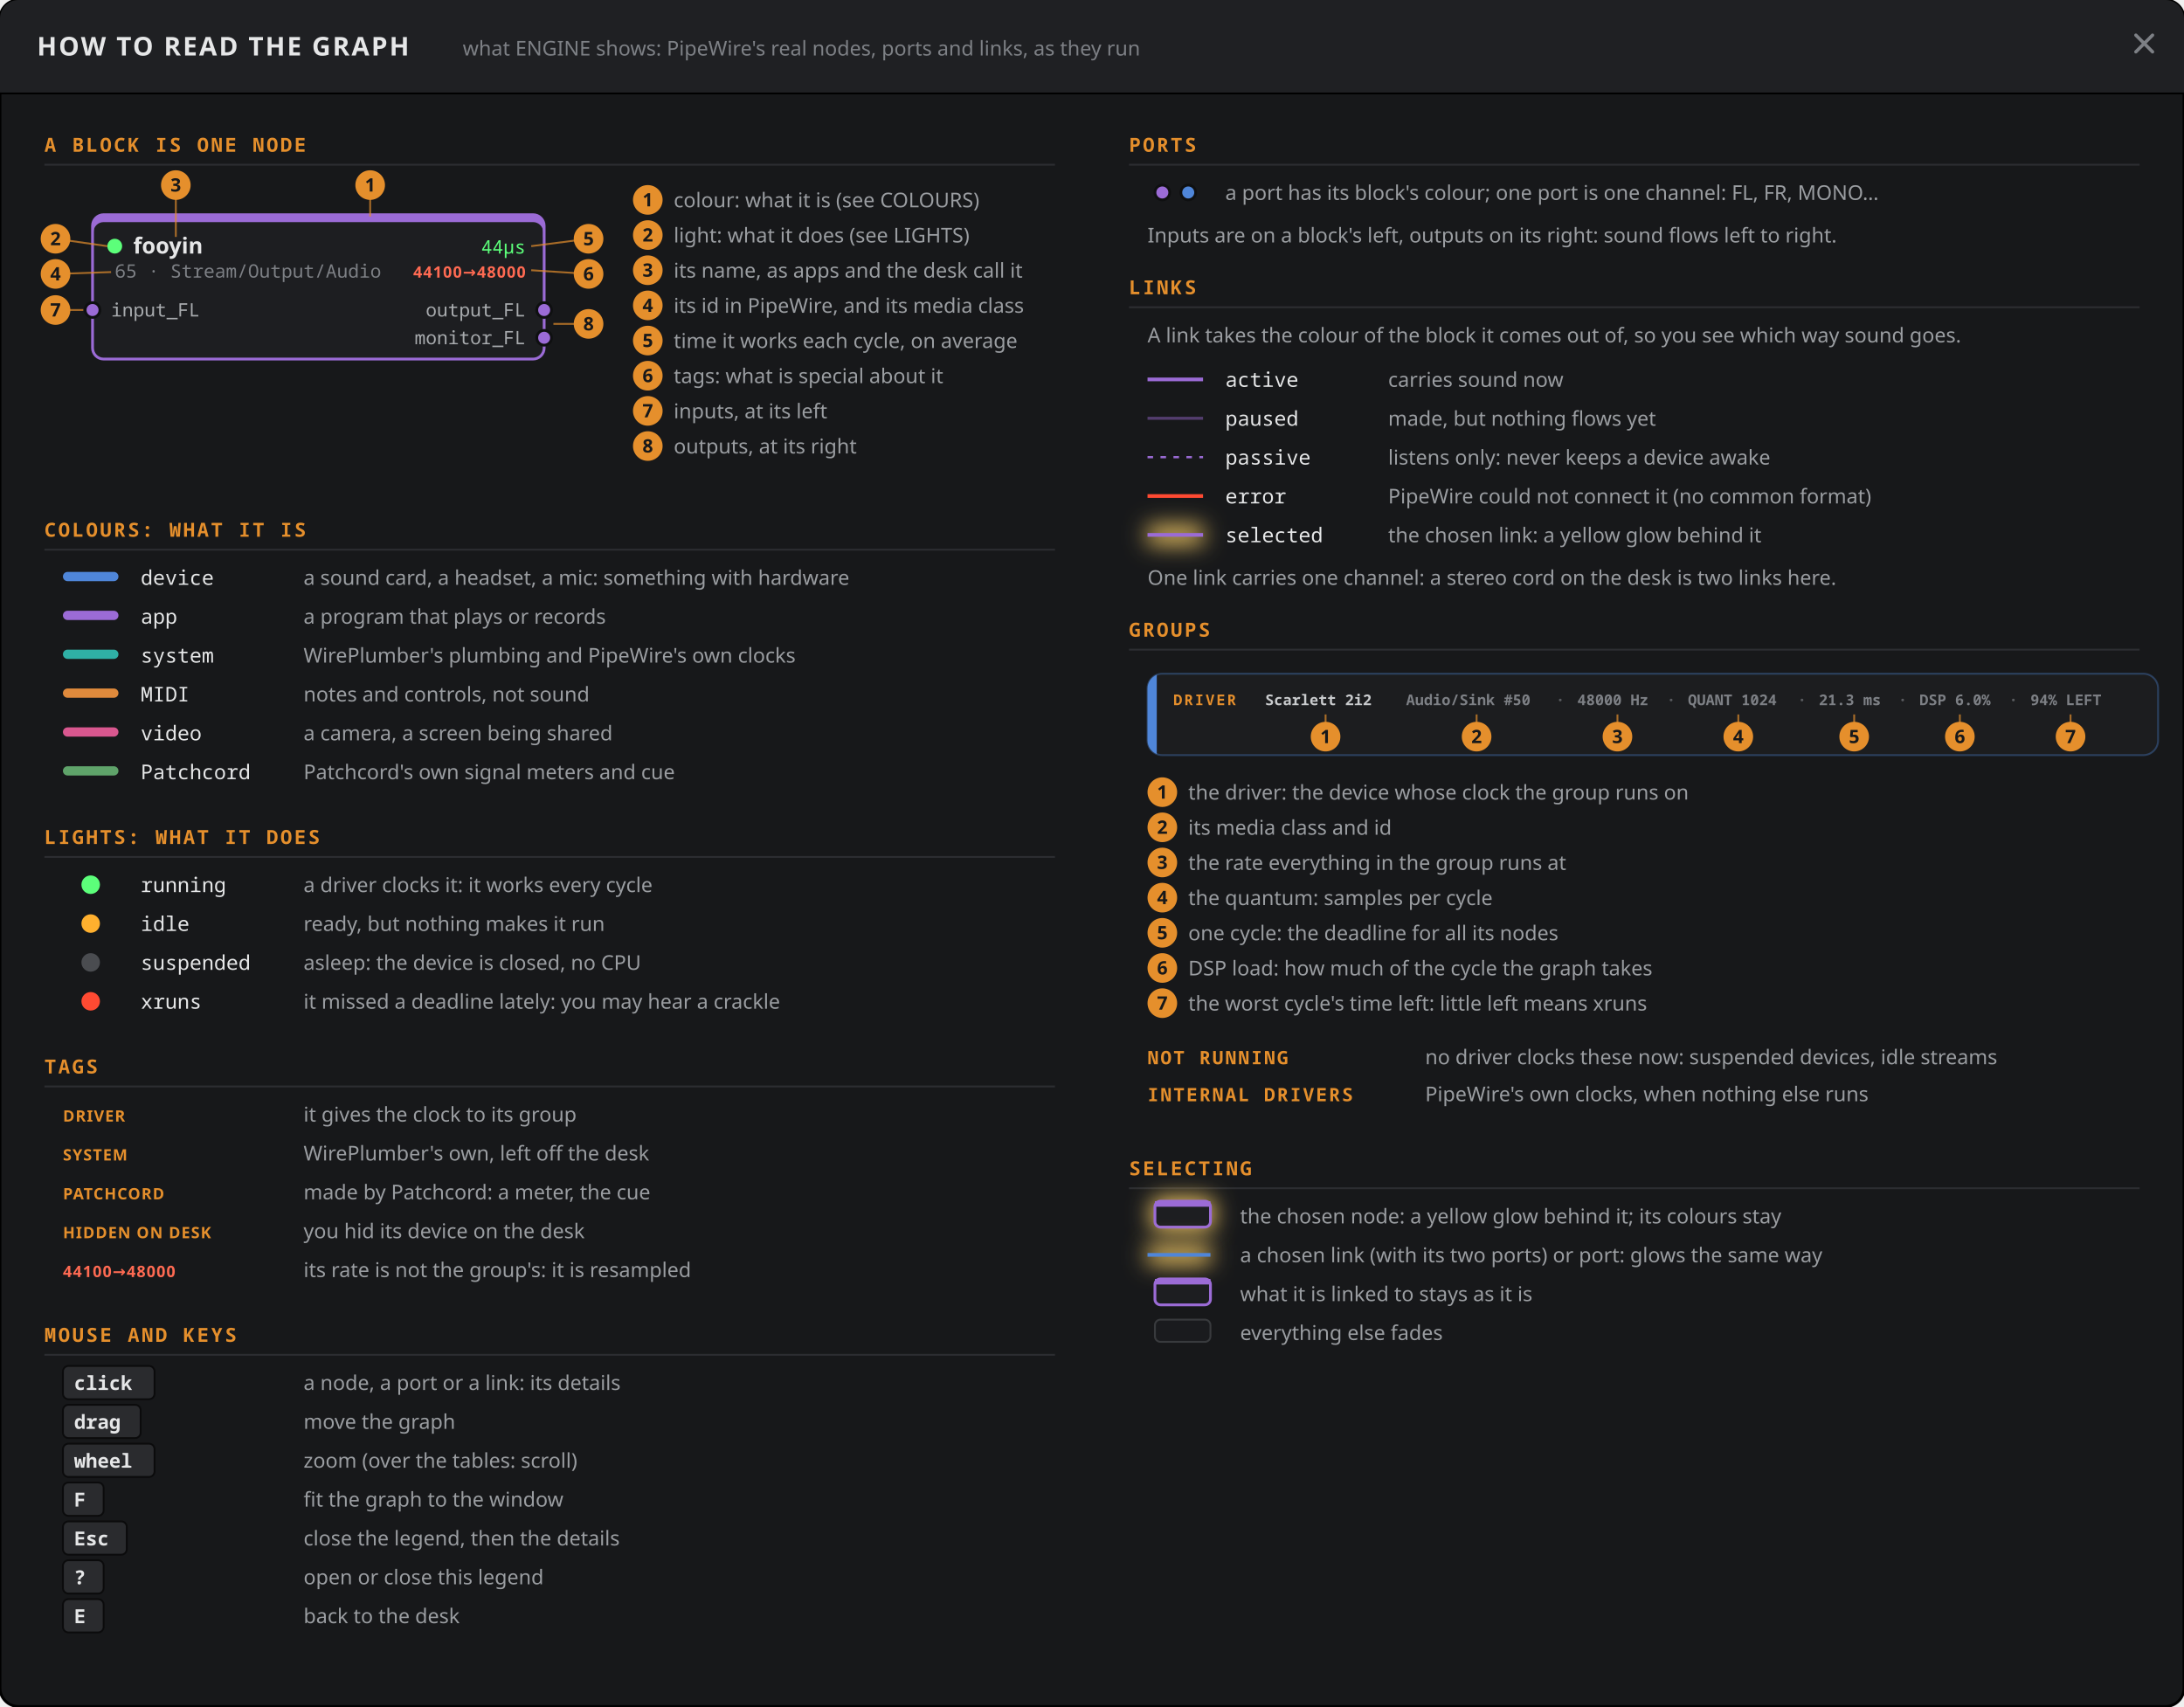
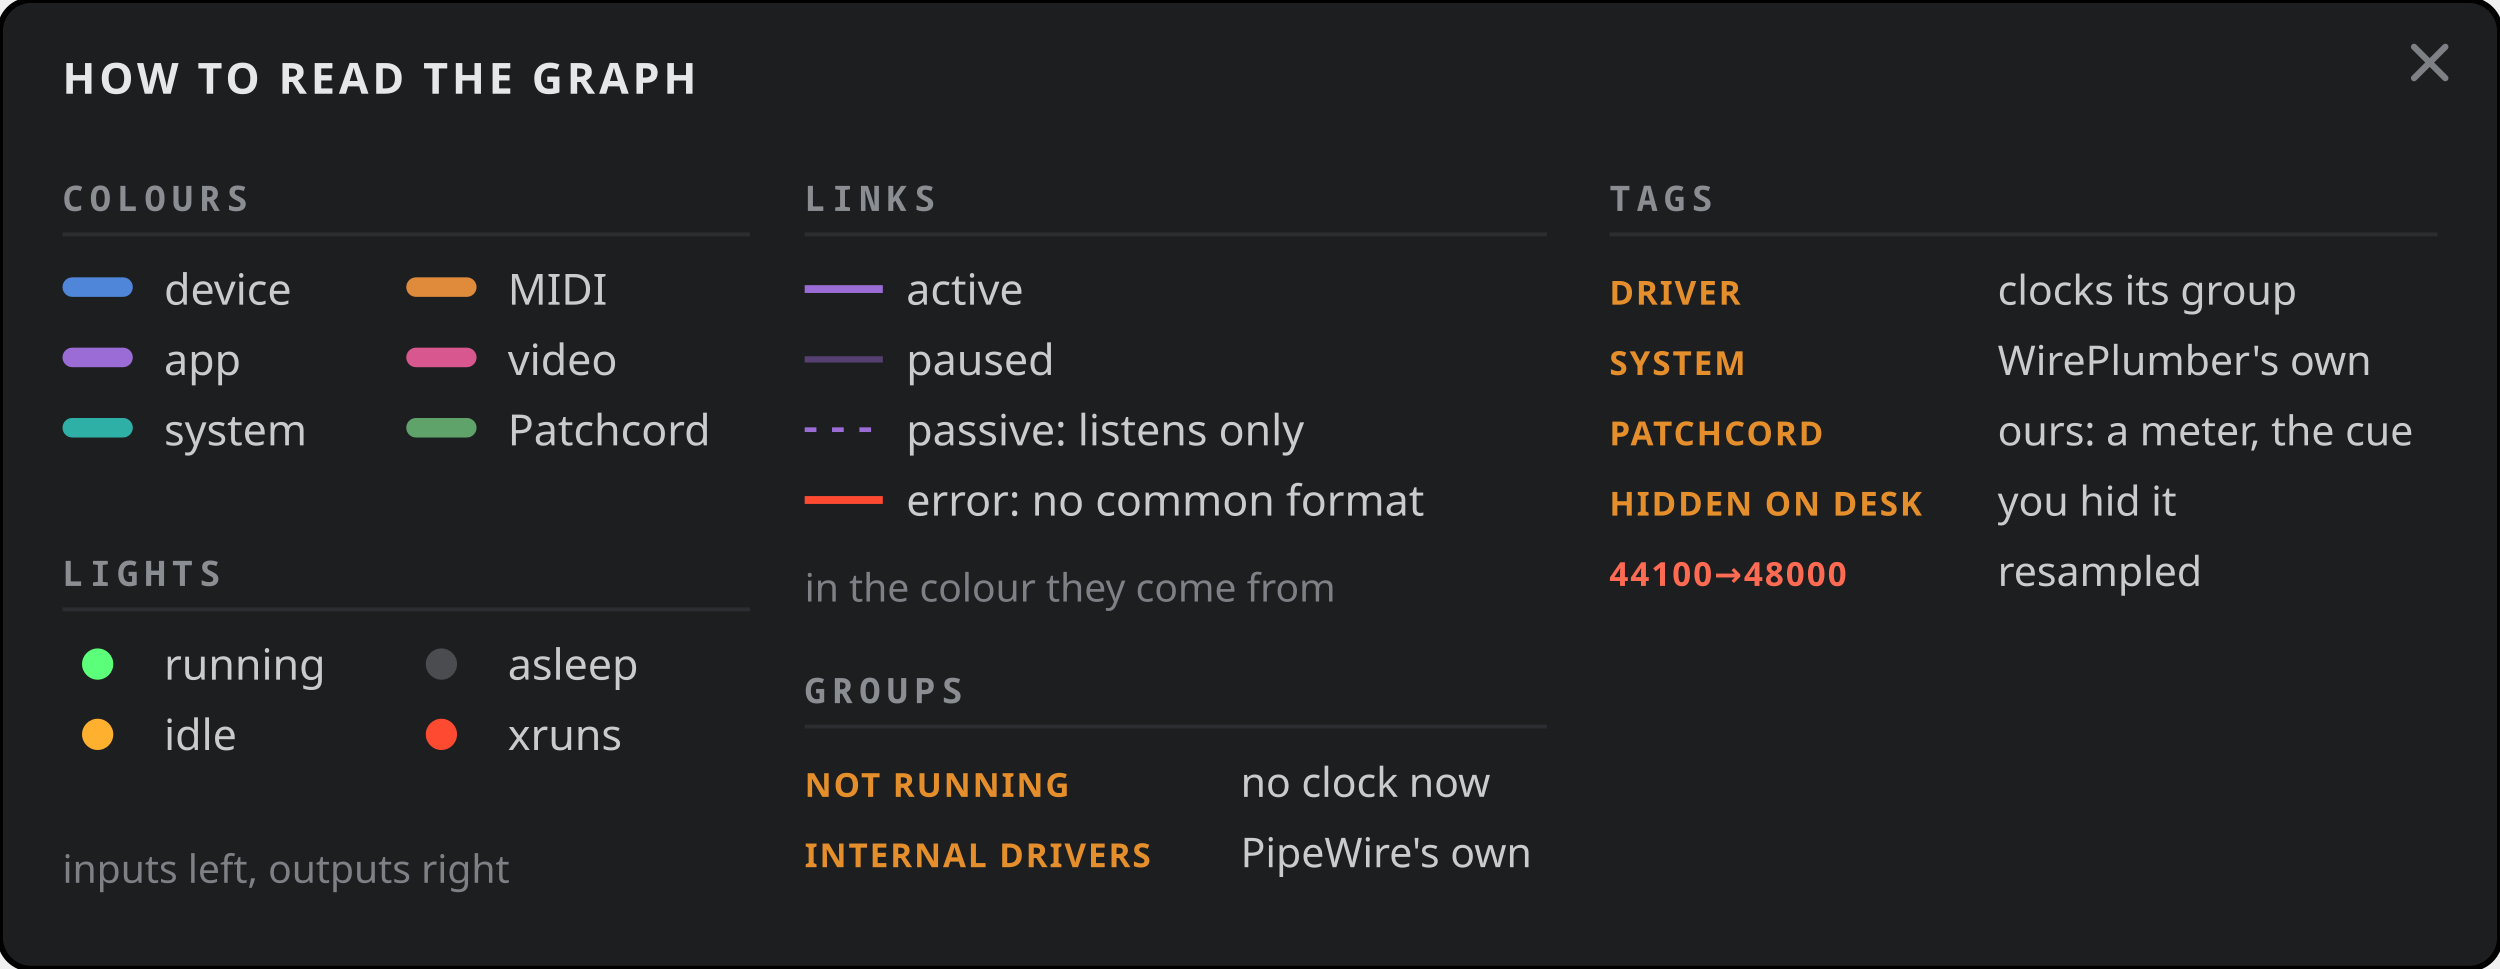
- <svg xmlns="http://www.w3.org/2000/svg" width="1180" height="922" viewBox="0 0 1180 922">
-   <defs>
-     <filter id="glow0" filterUnits="userSpaceOnUse" x="596" y="265" width="78" height="48">
-       <feGaussianBlur stdDeviation="6" />
-     </filter>
-     <filter id="glow1" filterUnits="userSpaceOnUse" x="598" y="623" width="82" height="66">
-       <feGaussianBlur stdDeviation="6" />
-     </filter>
-     <filter id="glow2" filterUnits="userSpaceOnUse" x="596" y="654" width="82" height="48">
-       <feGaussianBlur stdDeviation="6" />
-     </filter>
-   </defs>
-   <rect width="1180" height="922" rx="10" fill="#17181a" stroke="#000" stroke-width="1.5" />
-   <rect width="1180" height="50" rx="10" fill="#1f2023" />
-   <rect y="40" width="1180" height="10" fill="#1f2023" />
-   <path d="M0,50.5 H1180" stroke="#000" />
-   <text x="20.0" y="30" font-family="Noto Sans" font-size="14" fill="#e6e7e8" font-weight="bold" text-anchor="start" letter-spacing="1" xml:space="preserve">HOW TO READ THE GRAPH</text>
-   <text x="250.0" y="30" font-family="Noto Sans" font-size="11" fill="#7d8085" text-anchor="start" xml:space="preserve">what ENGINE shows: PipeWire's real nodes, ports and links, as they run</text>
-   <path d="M1154,19 l9,9 M1163,19 l-9,9" stroke="#7d8085" stroke-width="1.8" stroke-linecap="round" />
-   <text x="24.0" y="82" font-family="Noto Sans Mono" font-size="10.5" fill="#e58f2c" font-weight="bold" text-anchor="start" letter-spacing="1.2" xml:space="preserve">A BLOCK IS ONE NODE</text>
-   <path d="M24,89 H570" stroke="#2c2d31" />
-   <g transform="translate(50,116)">
-     <path d="M0,6 A6,6 0 0 1 6,0 H238 A6,6 0 0 1 244,6 V12 H0 Z" fill="#9b6bd6" />
-     <rect x="0.5" y="4" width="243" height="73.5" rx="5.5" fill="#1d1e21" />
-     <rect width="244" height="78" rx="6" fill="none" stroke="#9b6bd6" stroke-width="1.5" />
-     <circle cx="12" cy="17" r="4" fill="#5cff7a" />
-     <text x="22" y="21" font-family="Noto Sans" font-size="12" font-weight="bold" fill="#e6e7e8">fooyin</text>
-     <text x="12" y="34" font-family="Noto Sans Mono" font-size="10" fill="#7d8085">65 · Stream/Output/Audio</text>
-     <text x="234" y="21" text-anchor="end" font-family="Noto Sans Mono" font-size="10" fill="#5cff7a">44µs</text>
-     <text x="234" y="34" text-anchor="end" font-family="Noto Sans" font-size="8.5" font-weight="bold" letter-spacing=".5" fill="#ff6a52">44100→48000</text>
-     <circle cy="51.5" r="4" fill="#9b6bd6" stroke="#0f1011" stroke-width="1.5" />
-     <text x="10" y="55" font-family="Noto Sans Mono" font-size="10" fill="#a8abae">input_FL</text>
-     <circle cx="244" cy="51.5" r="4" fill="#9b6bd6" stroke="#0f1011" stroke-width="1.5" />
-     <text x="234" y="55" text-anchor="end" font-family="Noto Sans Mono" font-size="10" fill="#a8abae">output_FL</text>
-     <circle cx="244" cy="66.5" r="4" fill="#9b6bd6" stroke="#0f1011" stroke-width="1.5" />
-     <text x="234" y="70" text-anchor="end" font-family="Noto Sans Mono" font-size="10" fill="#a8abae">monitor_FL</text>
-   </g>
-   <path d="M200,100 L200,117" stroke="#e58f2c" stroke-width="1" opacity=".7" />
-   <circle cx="200.0" cy="100" r="8" fill="#e58f2c" />
-   <text x="200.0" y="103.5" font-family="Noto Sans" font-size="10" font-weight="bold" fill="#17181a" text-anchor="middle">1</text>
-   <path d="M95,100 L95,128" stroke="#e58f2c" stroke-width="1" opacity=".7" />
-   <circle cx="95.0" cy="100" r="8" fill="#e58f2c" />
-   <text x="95.0" y="103.5" font-family="Noto Sans" font-size="10" font-weight="bold" fill="#17181a" text-anchor="middle">3</text>
-   <path d="M30,129 L58,133" stroke="#e58f2c" stroke-width="1" opacity=".7" />
-   <circle cx="30.0" cy="129" r="8" fill="#e58f2c" />
-   <text x="30.0" y="132.5" font-family="Noto Sans" font-size="10" font-weight="bold" fill="#17181a" text-anchor="middle">2</text>
-   <path d="M30,148 L60,147" stroke="#e58f2c" stroke-width="1" opacity=".7" />
-   <circle cx="30.0" cy="148" r="8" fill="#e58f2c" />
-   <text x="30.0" y="151.5" font-family="Noto Sans" font-size="10" font-weight="bold" fill="#17181a" text-anchor="middle">4</text>
-   <path d="M30,167.5 L45,167.5" stroke="#e58f2c" stroke-width="1" opacity=".7" />
-   <circle cx="30.0" cy="167.5" r="8" fill="#e58f2c" />
-   <text x="30.0" y="171.0" font-family="Noto Sans" font-size="10" font-weight="bold" fill="#17181a" text-anchor="middle">7</text>
-   <path d="M318,129 L287,133" stroke="#e58f2c" stroke-width="1" opacity=".7" />
-   <circle cx="318.0" cy="129" r="8" fill="#e58f2c" />
-   <text x="318.0" y="132.5" font-family="Noto Sans" font-size="10" font-weight="bold" fill="#17181a" text-anchor="middle">5</text>
-   <path d="M318,148 L287,146" stroke="#e58f2c" stroke-width="1" opacity=".7" />
-   <circle cx="318.0" cy="148" r="8" fill="#e58f2c" />
-   <text x="318.0" y="151.5" font-family="Noto Sans" font-size="10" font-weight="bold" fill="#17181a" text-anchor="middle">6</text>
-   <path d="M318,175 L299,175" stroke="#e58f2c" stroke-width="1" opacity=".7" />
-   <circle cx="318.0" cy="175" r="8" fill="#e58f2c" />
-   <text x="318.0" y="178.5" font-family="Noto Sans" font-size="10" font-weight="bold" fill="#17181a" text-anchor="middle">8</text>
-   <circle cx="350.0" cy="108" r="8" fill="#e58f2c" />
-   <text x="350.0" y="111.5" font-family="Noto Sans" font-size="10" font-weight="bold" fill="#17181a" text-anchor="middle">1</text>
-   <text x="364.0" y="112" font-family="Noto Sans" font-size="11" fill="#9a9da1" text-anchor="start" xml:space="preserve">colour: what it is (see COLOURS)</text>
-   <circle cx="350.0" cy="127" r="8" fill="#e58f2c" />
-   <text x="350.0" y="130.5" font-family="Noto Sans" font-size="10" font-weight="bold" fill="#17181a" text-anchor="middle">2</text>
-   <text x="364.0" y="131" font-family="Noto Sans" font-size="11" fill="#9a9da1" text-anchor="start" xml:space="preserve">light: what it does (see LIGHTS)</text>
-   <circle cx="350.0" cy="146" r="8" fill="#e58f2c" />
-   <text x="350.0" y="149.5" font-family="Noto Sans" font-size="10" font-weight="bold" fill="#17181a" text-anchor="middle">3</text>
-   <text x="364.0" y="150" font-family="Noto Sans" font-size="11" fill="#9a9da1" text-anchor="start" xml:space="preserve">its name, as apps and the desk call it</text>
-   <circle cx="350.0" cy="165" r="8" fill="#e58f2c" />
-   <text x="350.0" y="168.5" font-family="Noto Sans" font-size="10" font-weight="bold" fill="#17181a" text-anchor="middle">4</text>
-   <text x="364.0" y="169" font-family="Noto Sans" font-size="11" fill="#9a9da1" text-anchor="start" xml:space="preserve">its id in PipeWire, and its media class</text>
-   <circle cx="350.0" cy="184" r="8" fill="#e58f2c" />
-   <text x="350.0" y="187.5" font-family="Noto Sans" font-size="10" font-weight="bold" fill="#17181a" text-anchor="middle">5</text>
-   <text x="364.0" y="188" font-family="Noto Sans" font-size="11" fill="#9a9da1" text-anchor="start" xml:space="preserve">time it works each cycle, on average</text>
-   <circle cx="350.0" cy="203" r="8" fill="#e58f2c" />
-   <text x="350.0" y="206.5" font-family="Noto Sans" font-size="10" font-weight="bold" fill="#17181a" text-anchor="middle">6</text>
-   <text x="364.0" y="207" font-family="Noto Sans" font-size="11" fill="#9a9da1" text-anchor="start" xml:space="preserve">tags: what is special about it</text>
-   <circle cx="350.0" cy="222" r="8" fill="#e58f2c" />
-   <text x="350.0" y="225.5" font-family="Noto Sans" font-size="10" font-weight="bold" fill="#17181a" text-anchor="middle">7</text>
-   <text x="364.0" y="226" font-family="Noto Sans" font-size="11" fill="#9a9da1" text-anchor="start" xml:space="preserve">inputs, at its left</text>
-   <circle cx="350.0" cy="241" r="8" fill="#e58f2c" />
-   <text x="350.0" y="244.5" font-family="Noto Sans" font-size="10" font-weight="bold" fill="#17181a" text-anchor="middle">8</text>
-   <text x="364.0" y="245" font-family="Noto Sans" font-size="11" fill="#9a9da1" text-anchor="start" xml:space="preserve">outputs, at its right</text>
-   <text x="24.0" y="290" font-family="Noto Sans Mono" font-size="10.5" fill="#e58f2c" font-weight="bold" text-anchor="start" letter-spacing="1.2" xml:space="preserve">COLOURS: WHAT IT IS</text>
-   <path d="M24,297 H570" stroke="#2c2d31" />
-   <rect x="34" y="309" width="30" height="5" rx="2.5" fill="#4f86d9" />
-   <text x="76.0" y="316" font-family="Noto Sans Mono" font-size="11" fill="#e6e7e8" text-anchor="start" xml:space="preserve">device</text>
-   <text x="164.0" y="316" font-family="Noto Sans" font-size="11" fill="#9a9da1" text-anchor="start" xml:space="preserve">a sound card, a headset, a mic: something with hardware</text>
-   <rect x="34" y="330" width="30" height="5" rx="2.5" fill="#9b6bd6" />
-   <text x="76.0" y="337" font-family="Noto Sans Mono" font-size="11" fill="#e6e7e8" text-anchor="start" xml:space="preserve">app</text>
-   <text x="164.0" y="337" font-family="Noto Sans" font-size="11" fill="#9a9da1" text-anchor="start" xml:space="preserve">a program that plays or records</text>
-   <rect x="34" y="351" width="30" height="5" rx="2.5" fill="#2fb0a6" />
-   <text x="76.0" y="358" font-family="Noto Sans Mono" font-size="11" fill="#e6e7e8" text-anchor="start" xml:space="preserve">system</text>
-   <text x="164.0" y="358" font-family="Noto Sans" font-size="11" fill="#9a9da1" text-anchor="start" xml:space="preserve">WirePlumber's plumbing and PipeWire's own clocks</text>
-   <rect x="34" y="372" width="30" height="5" rx="2.5" fill="#e08a3c" />
-   <text x="76.0" y="379" font-family="Noto Sans Mono" font-size="11" fill="#e6e7e8" text-anchor="start" xml:space="preserve">MIDI</text>
-   <text x="164.0" y="379" font-family="Noto Sans" font-size="11" fill="#9a9da1" text-anchor="start" xml:space="preserve">notes and controls, not sound</text>
-   <rect x="34" y="393" width="30" height="5" rx="2.5" fill="#d9578f" />
-   <text x="76.0" y="400" font-family="Noto Sans Mono" font-size="11" fill="#e6e7e8" text-anchor="start" xml:space="preserve">video</text>
-   <text x="164.0" y="400" font-family="Noto Sans" font-size="11" fill="#9a9da1" text-anchor="start" xml:space="preserve">a camera, a screen being shared</text>
-   <rect x="34" y="414" width="30" height="5" rx="2.5" fill="#5fa36a" />
-   <text x="76.0" y="421" font-family="Noto Sans Mono" font-size="11" fill="#e6e7e8" text-anchor="start" xml:space="preserve">Patchcord</text>
-   <text x="164.0" y="421" font-family="Noto Sans" font-size="11" fill="#9a9da1" text-anchor="start" xml:space="preserve">Patchcord's own signal meters and cue</text>
-   <text x="24.0" y="456" font-family="Noto Sans Mono" font-size="10.5" fill="#e58f2c" font-weight="bold" text-anchor="start" letter-spacing="1.2" xml:space="preserve">LIGHTS: WHAT IT DOES</text>
-   <path d="M24,463 H570" stroke="#2c2d31" />
-   <circle cx="49" cy="478" r="5" fill="#5cff7a" />
-   <text x="76.0" y="482" font-family="Noto Sans Mono" font-size="11" fill="#e6e7e8" text-anchor="start" xml:space="preserve">running</text>
-   <text x="164.0" y="482" font-family="Noto Sans" font-size="11" fill="#9a9da1" text-anchor="start" xml:space="preserve">a driver clocks it: it works every cycle</text>
-   <circle cx="49" cy="499" r="5" fill="#ffb02e" />
-   <text x="76.0" y="503" font-family="Noto Sans Mono" font-size="11" fill="#e6e7e8" text-anchor="start" xml:space="preserve">idle</text>
-   <text x="164.0" y="503" font-family="Noto Sans" font-size="11" fill="#9a9da1" text-anchor="start" xml:space="preserve">ready, but nothing makes it run</text>
-   <circle cx="49" cy="520" r="5" fill="#4a4c50" />
-   <text x="76.0" y="524" font-family="Noto Sans Mono" font-size="11" fill="#e6e7e8" text-anchor="start" xml:space="preserve">suspended</text>
-   <text x="164.0" y="524" font-family="Noto Sans" font-size="11" fill="#9a9da1" text-anchor="start" xml:space="preserve">asleep: the device is closed, no CPU</text>
-   <circle cx="49" cy="541" r="5" fill="#ff4a32" />
-   <text x="76.0" y="545" font-family="Noto Sans Mono" font-size="11" fill="#e6e7e8" text-anchor="start" xml:space="preserve">xruns</text>
-   <text x="164.0" y="545" font-family="Noto Sans" font-size="11" fill="#9a9da1" text-anchor="start" xml:space="preserve">it missed a deadline lately: you may hear a crackle</text>
-   <text x="24.0" y="580" font-family="Noto Sans Mono" font-size="10.5" fill="#e58f2c" font-weight="bold" text-anchor="start" letter-spacing="1.2" xml:space="preserve">TAGS</text>
-   <path d="M24,587 H570" stroke="#2c2d31" />
-   <text x="34.0" y="606" font-family="Noto Sans" font-size="8.5" fill="#e58f2c" font-weight="bold" text-anchor="start" letter-spacing="0.5" xml:space="preserve">DRIVER</text>
-   <text x="164.0" y="606" font-family="Noto Sans" font-size="11" fill="#9a9da1" text-anchor="start" xml:space="preserve">it gives the clock to its group</text>
-   <text x="34.0" y="627" font-family="Noto Sans" font-size="8.5" fill="#e58f2c" font-weight="bold" text-anchor="start" letter-spacing="0.5" xml:space="preserve">SYSTEM</text>
-   <text x="164.0" y="627" font-family="Noto Sans" font-size="11" fill="#9a9da1" text-anchor="start" xml:space="preserve">WirePlumber's own, left off the desk</text>
-   <text x="34.0" y="648" font-family="Noto Sans" font-size="8.5" fill="#e58f2c" font-weight="bold" text-anchor="start" letter-spacing="0.5" xml:space="preserve">PATCHCORD</text>
-   <text x="164.0" y="648" font-family="Noto Sans" font-size="11" fill="#9a9da1" text-anchor="start" xml:space="preserve">made by Patchcord: a meter, the cue</text>
-   <text x="34.0" y="669" font-family="Noto Sans" font-size="8.5" fill="#e58f2c" font-weight="bold" text-anchor="start" letter-spacing="0.5" xml:space="preserve">HIDDEN ON DESK</text>
-   <text x="164.0" y="669" font-family="Noto Sans" font-size="11" fill="#9a9da1" text-anchor="start" xml:space="preserve">you hid its device on the desk</text>
-   <text x="34.0" y="690" font-family="Noto Sans" font-size="8.5" fill="#ff6a52" font-weight="bold" text-anchor="start" letter-spacing="0.5" xml:space="preserve">44100→48000</text>
-   <text x="164.0" y="690" font-family="Noto Sans" font-size="11" fill="#9a9da1" text-anchor="start" xml:space="preserve">its rate is not the group's: it is resampled</text>
-   <text x="24.0" y="725" font-family="Noto Sans Mono" font-size="10.5" fill="#e58f2c" font-weight="bold" text-anchor="start" letter-spacing="1.2" xml:space="preserve">MOUSE AND KEYS</text>
-   <path d="M24,732 H570" stroke="#2c2d31" />
-   <rect x="34" y="738" width="49.5" height="18" rx="3" fill="#2a2b2e" stroke="#0b0b0c" />
-   <text x="40.0" y="751" font-family="Noto Sans Mono" font-size="10.5" fill="#e6e7e8" font-weight="bold" text-anchor="start" xml:space="preserve">click</text>
-   <text x="164.0" y="751" font-family="Noto Sans" font-size="11" fill="#9a9da1" text-anchor="start" xml:space="preserve">a node, a port or a link: its details</text>
-   <rect x="34" y="759" width="42.0" height="18" rx="3" fill="#2a2b2e" stroke="#0b0b0c" />
-   <text x="40.0" y="772" font-family="Noto Sans Mono" font-size="10.5" fill="#e6e7e8" font-weight="bold" text-anchor="start" xml:space="preserve">drag</text>
-   <text x="164.0" y="772" font-family="Noto Sans" font-size="11" fill="#9a9da1" text-anchor="start" xml:space="preserve">move the graph</text>
-   <rect x="34" y="780" width="49.5" height="18" rx="3" fill="#2a2b2e" stroke="#0b0b0c" />
-   <text x="40.0" y="793" font-family="Noto Sans Mono" font-size="10.5" fill="#e6e7e8" font-weight="bold" text-anchor="start" xml:space="preserve">wheel</text>
-   <text x="164.0" y="793" font-family="Noto Sans" font-size="11" fill="#9a9da1" text-anchor="start" xml:space="preserve">zoom (over the tables: scroll)</text>
-   <rect x="34" y="801" width="22" height="18" rx="3" fill="#2a2b2e" stroke="#0b0b0c" />
-   <text x="40.0" y="814" font-family="Noto Sans Mono" font-size="10.5" fill="#e6e7e8" font-weight="bold" text-anchor="start" xml:space="preserve">F</text>
-   <text x="164.0" y="814" font-family="Noto Sans" font-size="11" fill="#9a9da1" text-anchor="start" xml:space="preserve">fit the graph to the window</text>
-   <rect x="34" y="822" width="34.5" height="18" rx="3" fill="#2a2b2e" stroke="#0b0b0c" />
-   <text x="40.0" y="835" font-family="Noto Sans Mono" font-size="10.5" fill="#e6e7e8" font-weight="bold" text-anchor="start" xml:space="preserve">Esc</text>
-   <text x="164.0" y="835" font-family="Noto Sans" font-size="11" fill="#9a9da1" text-anchor="start" xml:space="preserve">close the legend, then the details</text>
-   <rect x="34" y="843" width="22" height="18" rx="3" fill="#2a2b2e" stroke="#0b0b0c" />
-   <text x="40.0" y="856" font-family="Noto Sans Mono" font-size="10.5" fill="#e6e7e8" font-weight="bold" text-anchor="start" xml:space="preserve">?</text>
-   <text x="164.0" y="856" font-family="Noto Sans" font-size="11" fill="#9a9da1" text-anchor="start" xml:space="preserve">open or close this legend</text>
-   <rect x="34" y="864" width="22" height="18" rx="3" fill="#2a2b2e" stroke="#0b0b0c" />
-   <text x="40.0" y="877" font-family="Noto Sans Mono" font-size="10.5" fill="#e6e7e8" font-weight="bold" text-anchor="start" xml:space="preserve">E</text>
-   <text x="164.0" y="877" font-family="Noto Sans" font-size="11" fill="#9a9da1" text-anchor="start" xml:space="preserve">back to the desk</text>
-   <text x="610.0" y="82" font-family="Noto Sans Mono" font-size="10.5" fill="#e58f2c" font-weight="bold" text-anchor="start" letter-spacing="1.2" xml:space="preserve">PORTS</text>
-   <path d="M610,89 H1156" stroke="#2c2d31" />
-   <circle cx="628" cy="104" r="4" fill="#9b6bd6" stroke="#0f1011" stroke-width="1.5" />
-   <circle cx="642" cy="104" r="4" fill="#4f86d9" stroke="#0f1011" stroke-width="1.5" />
-   <text x="662.0" y="108" font-family="Noto Sans" font-size="11" fill="#9a9da1" text-anchor="start" xml:space="preserve">a port has its block's colour; one port is one channel: FL, FR, MONO…</text>
-   <text x="620.0" y="131" font-family="Noto Sans" font-size="11" fill="#9a9da1" text-anchor="start" xml:space="preserve">Inputs are on a block's left, outputs on its right: sound flows left to right.</text>
-   <text x="610.0" y="159" font-family="Noto Sans Mono" font-size="10.5" fill="#e58f2c" font-weight="bold" text-anchor="start" letter-spacing="1.2" xml:space="preserve">LINKS</text>
-   <path d="M610,166 H1156" stroke="#2c2d31" />
-   <text x="620.0" y="185" font-family="Noto Sans" font-size="11" fill="#9a9da1" text-anchor="start" xml:space="preserve">A link takes the colour of the block it comes out of, so you see which way sound goes.</text>
-   <path d="M620,205 H650" stroke="#9b6bd6" stroke-width="2" />
-   <text x="662.0" y="209" font-family="Noto Sans Mono" font-size="11" fill="#e6e7e8" text-anchor="start" xml:space="preserve">active</text>
-   <text x="750.0" y="209" font-family="Noto Sans" font-size="11" fill="#9a9da1" text-anchor="start" xml:space="preserve">carries sound now</text>
-   <path d="M620,226 H650" stroke="#9b6bd6" stroke-width="1.6" stroke-opacity=".45" />
-   <text x="662.0" y="230" font-family="Noto Sans Mono" font-size="11" fill="#e6e7e8" text-anchor="start" xml:space="preserve">paused</text>
-   <text x="750.0" y="230" font-family="Noto Sans" font-size="11" fill="#9a9da1" text-anchor="start" xml:space="preserve">made, but nothing flows yet</text>
-   <path d="M620,247 H650" stroke="#9b6bd6" stroke-width="1.2" stroke-dasharray="3 4" />
-   <text x="662.0" y="251" font-family="Noto Sans Mono" font-size="11" fill="#e6e7e8" text-anchor="start" xml:space="preserve">passive</text>
-   <text x="750.0" y="251" font-family="Noto Sans" font-size="11" fill="#9a9da1" text-anchor="start" xml:space="preserve">listens only: never keeps a device awake</text>
-   <path d="M620,268 H650" stroke="#ff4a32" stroke-width="2" />
-   <text x="662.0" y="272" font-family="Noto Sans Mono" font-size="11" fill="#e6e7e8" text-anchor="start" xml:space="preserve">error</text>
-   <text x="750.0" y="272" font-family="Noto Sans" font-size="11" fill="#9a9da1" text-anchor="start" xml:space="preserve">PipeWire could not connect it (no common format)</text>
-   <path d="M620,289 H650" stroke="#ffd36a" stroke-width="10" opacity=".95" filter="url(#glow0)" />
-   <path d="M620,289 H650" stroke="#9b6bd6" stroke-width="2" />
-   <text x="662.0" y="293" font-family="Noto Sans Mono" font-size="11" fill="#e6e7e8" text-anchor="start" xml:space="preserve">selected</text>
-   <text x="750.0" y="293" font-family="Noto Sans" font-size="11" fill="#9a9da1" text-anchor="start" xml:space="preserve">the chosen link: a yellow glow behind it</text>
-   <text x="620.0" y="316" font-family="Noto Sans" font-size="11" fill="#9a9da1" text-anchor="start" xml:space="preserve">One link carries one channel: a stereo cord on the desk is two links here.</text>
-   <text x="610.0" y="344" font-family="Noto Sans Mono" font-size="10.5" fill="#e58f2c" font-weight="bold" text-anchor="start" letter-spacing="1.2" xml:space="preserve">GROUPS</text>
-   <path d="M610,351 H1156" stroke="#2c2d31" />
-   <rect x="620" y="364" width="546" height="44" rx="8" fill="#fff" fill-opacity=".025" stroke="#4f86d9" stroke-opacity=".35" />
-   <path d="M625,364.58 A8,8 0 0 0 620,372 V400 A8,8 0 0 0 625,407.42 Z" fill="#4f86d9" />
-   <text x="634.0" y="381" font-family="Noto Sans Mono" font-size="8" fill="#e58f2c" font-weight="bold" text-anchor="start" letter-spacing="1" xml:space="preserve">DRIVER</text>
-   <text x="672.6" y="381" font-family="Noto Sans Mono" font-size="8" fill="#5a5c60" font-weight="bold" text-anchor="start" xml:space="preserve">  </text>
-   <text x="683.5" y="381" font-family="Noto Sans Mono" font-size="8" fill="#c9cbcd" font-weight="bold" text-anchor="start" xml:space="preserve">Scarlett 2i2</text>
-   <text x="748.8" y="381" font-family="Noto Sans Mono" font-size="8" fill="#5a5c60" font-weight="bold" text-anchor="start" xml:space="preserve">  </text>
-   <text x="759.7" y="381" font-family="Noto Sans Mono" font-size="8" fill="#7d8085" font-weight="bold" text-anchor="start" xml:space="preserve">Audio/Sink #50</text>
-   <text x="835.8" y="381" font-family="Noto Sans Mono" font-size="8" fill="#5a5c60" font-weight="bold" text-anchor="start" xml:space="preserve"> · </text>
-   <text x="852.2" y="381" font-family="Noto Sans Mono" font-size="8" fill="#7d8085" font-weight="bold" text-anchor="start" xml:space="preserve">48000 Hz</text>
-   <text x="895.7" y="381" font-family="Noto Sans Mono" font-size="8" fill="#5a5c60" font-weight="bold" text-anchor="start" xml:space="preserve"> · </text>
-   <text x="912.0" y="381" font-family="Noto Sans Mono" font-size="8" fill="#7d8085" font-weight="bold" text-anchor="start" xml:space="preserve">QUANT 1024</text>
-   <text x="966.4" y="381" font-family="Noto Sans Mono" font-size="8" fill="#5a5c60" font-weight="bold" text-anchor="start" xml:space="preserve"> · </text>
-   <text x="982.7" y="381" font-family="Noto Sans Mono" font-size="8" fill="#7d8085" font-weight="bold" text-anchor="start" xml:space="preserve">21.3 ms</text>
-   <text x="1020.8" y="381" font-family="Noto Sans Mono" font-size="8" fill="#5a5c60" font-weight="bold" text-anchor="start" xml:space="preserve"> · </text>
-   <text x="1037.1" y="381" font-family="Noto Sans Mono" font-size="8" fill="#7d8085" font-weight="bold" text-anchor="start" xml:space="preserve">DSP 6.0%</text>
-   <text x="1080.6" y="381" font-family="Noto Sans Mono" font-size="8" fill="#5a5c60" font-weight="bold" text-anchor="start" xml:space="preserve"> · </text>
-   <text x="1097.0" y="381" font-family="Noto Sans Mono" font-size="8" fill="#7d8085" font-weight="bold" text-anchor="start" xml:space="preserve">94% LEFT</text>
-   <path d="M716.2,386 V392" stroke="#e58f2c" opacity=".7" />
-   <circle cx="716.2" cy="398" r="8" fill="#e58f2c" />
-   <text x="716.2" y="401.5" font-family="Noto Sans" font-size="10" font-weight="bold" fill="#17181a" text-anchor="middle">1</text>
-   <path d="M797.8,386 V392" stroke="#e58f2c" opacity=".7" />
-   <circle cx="797.8" cy="398" r="8" fill="#e58f2c" />
-   <text x="797.8" y="401.5" font-family="Noto Sans" font-size="10" font-weight="bold" fill="#17181a" text-anchor="middle">2</text>
-   <path d="M873.9,386 V392" stroke="#e58f2c" opacity=".7" />
-   <circle cx="873.9" cy="398" r="8" fill="#e58f2c" />
-   <text x="873.9" y="401.5" font-family="Noto Sans" font-size="10" font-weight="bold" fill="#17181a" text-anchor="middle">3</text>
-   <path d="M939.2,386 V392" stroke="#e58f2c" opacity=".7" />
-   <circle cx="939.2" cy="398" r="8" fill="#e58f2c" />
-   <text x="939.2" y="401.5" font-family="Noto Sans" font-size="10" font-weight="bold" fill="#17181a" text-anchor="middle">4</text>
-   <path d="M1001.8,386 V392" stroke="#e58f2c" opacity=".7" />
-   <circle cx="1001.8" cy="398" r="8" fill="#e58f2c" />
-   <text x="1001.8" y="401.5" font-family="Noto Sans" font-size="10" font-weight="bold" fill="#17181a" text-anchor="middle">5</text>
-   <path d="M1058.9,386 V392" stroke="#e58f2c" opacity=".7" />
-   <circle cx="1058.9" cy="398" r="8" fill="#e58f2c" />
-   <text x="1058.9" y="401.5" font-family="Noto Sans" font-size="10" font-weight="bold" fill="#17181a" text-anchor="middle">6</text>
-   <path d="M1118.7,386 V392" stroke="#e58f2c" opacity=".7" />
-   <circle cx="1118.7" cy="398" r="8" fill="#e58f2c" />
-   <text x="1118.7" y="401.5" font-family="Noto Sans" font-size="10" font-weight="bold" fill="#17181a" text-anchor="middle">7</text>
-   <circle cx="628.0" cy="428" r="8" fill="#e58f2c" />
-   <text x="628.0" y="431.5" font-family="Noto Sans" font-size="10" font-weight="bold" fill="#17181a" text-anchor="middle">1</text>
-   <text x="642.0" y="432" font-family="Noto Sans" font-size="11" fill="#9a9da1" text-anchor="start" xml:space="preserve">the driver: the device whose clock the group runs on</text>
-   <circle cx="628.0" cy="447" r="8" fill="#e58f2c" />
-   <text x="628.0" y="450.5" font-family="Noto Sans" font-size="10" font-weight="bold" fill="#17181a" text-anchor="middle">2</text>
-   <text x="642.0" y="451" font-family="Noto Sans" font-size="11" fill="#9a9da1" text-anchor="start" xml:space="preserve">its media class and id</text>
-   <circle cx="628.0" cy="466" r="8" fill="#e58f2c" />
-   <text x="628.0" y="469.5" font-family="Noto Sans" font-size="10" font-weight="bold" fill="#17181a" text-anchor="middle">3</text>
-   <text x="642.0" y="470" font-family="Noto Sans" font-size="11" fill="#9a9da1" text-anchor="start" xml:space="preserve">the rate everything in the group runs at</text>
-   <circle cx="628.0" cy="485" r="8" fill="#e58f2c" />
-   <text x="628.0" y="488.5" font-family="Noto Sans" font-size="10" font-weight="bold" fill="#17181a" text-anchor="middle">4</text>
-   <text x="642.0" y="489" font-family="Noto Sans" font-size="11" fill="#9a9da1" text-anchor="start" xml:space="preserve">the quantum: samples per cycle</text>
-   <circle cx="628.0" cy="504" r="8" fill="#e58f2c" />
-   <text x="628.0" y="507.5" font-family="Noto Sans" font-size="10" font-weight="bold" fill="#17181a" text-anchor="middle">5</text>
-   <text x="642.0" y="508" font-family="Noto Sans" font-size="11" fill="#9a9da1" text-anchor="start" xml:space="preserve">one cycle: the deadline for all its nodes</text>
-   <circle cx="628.0" cy="523" r="8" fill="#e58f2c" />
-   <text x="628.0" y="526.5" font-family="Noto Sans" font-size="10" font-weight="bold" fill="#17181a" text-anchor="middle">6</text>
-   <text x="642.0" y="527" font-family="Noto Sans" font-size="11" fill="#9a9da1" text-anchor="start" xml:space="preserve">DSP load: how much of the cycle the graph takes</text>
-   <circle cx="628.0" cy="542" r="8" fill="#e58f2c" />
-   <text x="628.0" y="545.5" font-family="Noto Sans" font-size="10" font-weight="bold" fill="#17181a" text-anchor="middle">7</text>
-   <text x="642.0" y="546" font-family="Noto Sans" font-size="11" fill="#9a9da1" text-anchor="start" xml:space="preserve">the worst cycle's time left: little left means xruns</text>
-   <text x="620.0" y="575" font-family="Noto Sans Mono" font-size="10" fill="#e58f2c" font-weight="bold" text-anchor="start" letter-spacing="1" xml:space="preserve">NOT RUNNING</text>
-   <text x="770.0" y="575" font-family="Noto Sans" font-size="11" fill="#9a9da1" text-anchor="start" xml:space="preserve">no driver clocks these now: suspended devices, idle streams</text>
-   <text x="620.0" y="595" font-family="Noto Sans Mono" font-size="10" fill="#e58f2c" font-weight="bold" text-anchor="start" letter-spacing="1" xml:space="preserve">INTERNAL DRIVERS</text>
-   <text x="770.0" y="595" font-family="Noto Sans" font-size="11" fill="#9a9da1" text-anchor="start" xml:space="preserve">PipeWire's own clocks, when nothing else runs</text>
-   <text x="610.0" y="635" font-family="Noto Sans Mono" font-size="10.5" fill="#e58f2c" font-weight="bold" text-anchor="start" letter-spacing="1.2" xml:space="preserve">SELECTING</text>
-   <path d="M610,642 H1156" stroke="#2c2d31" />
-   <rect x="622" y="647" width="34" height="18" rx="5" fill="#ffd36a" opacity=".95" filter="url(#glow1)" />
-   <path d="M624,652 a3,3 0 0 1 3,-3 h24 a3,3 0 0 1 3,3 v-0 z" fill="#9b6bd6" />
-   <rect x="624" y="649" width="30" height="14" rx="3" fill="#1d1e21" stroke="#9b6bd6" stroke-width="1.5" />
-   <rect x="624" y="649" width="30" height="3" fill="#9b6bd6" />
-   <text x="670.0" y="661" font-family="Noto Sans" font-size="11" fill="#9a9da1" text-anchor="start" xml:space="preserve">the chosen node: a yellow glow behind it; its colours stay</text>
-   <path d="M620,678 H654" stroke="#ffd36a" stroke-width="10" opacity=".95" filter="url(#glow2)" />
-   <path d="M620,678 H654" stroke="#4f86d9" stroke-width="2" />
-   <text x="670.0" y="682" font-family="Noto Sans" font-size="11" fill="#9a9da1" text-anchor="start" xml:space="preserve">a chosen link (with its two ports) or port: glows the same way</text>
-   <rect x="624" y="691" width="30" height="14" rx="3" fill="#1d1e21" stroke="#9b6bd6" stroke-width="1.5" />
-   <rect x="624" y="691" width="30" height="3" fill="#9b6bd6" />
-   <text x="670.0" y="703" font-family="Noto Sans" font-size="11" fill="#9a9da1" text-anchor="start" xml:space="preserve">what it is linked to stays as it is</text>
-   <rect x="624" y="713" width="30" height="12" rx="3" fill="#1d1e21" stroke="#5a5c60" opacity=".5" />
-   <text x="670.0" y="724" font-family="Noto Sans" font-size="11" fill="#9a9da1" text-anchor="start" xml:space="preserve">everything else fades</text>
+ <svg xmlns="http://www.w3.org/2000/svg" width="640" height="248" viewBox="0 0 640 248">
+   <rect x="0" y="0" width="640" height="248" rx="8" fill="#17181a" fill-opacity=".97" stroke="#000" stroke-width="1.5" />
+   <path d="M618,12 l8,8 M626,12 l-8,8" stroke="#7d8085" stroke-width="1.6" stroke-linecap="round" />
+   <text x="16.0" y="24.0" font-family="Noto Sans" font-size="11" fill="#e6e7e8" font-weight="bold" text-anchor="start" letter-spacing="1" xml:space="preserve">HOW TO READ THE GRAPH</text>
+   <text x="16.0" y="54.0" font-family="Noto Sans Mono" font-size="9" fill="#8a8d91" font-weight="bold" text-anchor="start" letter-spacing="1.6" xml:space="preserve">COLOURS</text>
+   <path d="M16,60 H192" stroke="#2c2d31" />
+   <rect x="16" y="71" width="18" height="5" rx="2.5" fill="#4f86d9" />
+   <text x="42.0" y="78.0" font-family="Noto Sans" font-size="11" fill="#c9cbcd" text-anchor="start" xml:space="preserve">device</text>
+   <rect x="16" y="89" width="18" height="5" rx="2.5" fill="#9b6bd6" />
+   <text x="42.0" y="96.0" font-family="Noto Sans" font-size="11" fill="#c9cbcd" text-anchor="start" xml:space="preserve">app</text>
+   <rect x="16" y="107" width="18" height="5" rx="2.5" fill="#2fb0a6" />
+   <text x="42.0" y="114.0" font-family="Noto Sans" font-size="11" fill="#c9cbcd" text-anchor="start" xml:space="preserve">system</text>
+   <rect x="104" y="71" width="18" height="5" rx="2.5" fill="#e08a3c" />
+   <text x="130.0" y="78.0" font-family="Noto Sans" font-size="11" fill="#c9cbcd" text-anchor="start" xml:space="preserve">MIDI</text>
+   <rect x="104" y="89" width="18" height="5" rx="2.5" fill="#d9578f" />
+   <text x="130.0" y="96.0" font-family="Noto Sans" font-size="11" fill="#c9cbcd" text-anchor="start" xml:space="preserve">video</text>
+   <rect x="104" y="107" width="18" height="5" rx="2.5" fill="#5fa36a" />
+   <text x="130.0" y="114.0" font-family="Noto Sans" font-size="11" fill="#c9cbcd" text-anchor="start" xml:space="preserve">Patchcord</text>
+   <text x="16.0" y="150.0" font-family="Noto Sans Mono" font-size="9" fill="#8a8d91" font-weight="bold" text-anchor="start" letter-spacing="1.6" xml:space="preserve">LIGHTS</text>
+   <path d="M16,156 H192" stroke="#2c2d31" />
+   <circle cx="25" cy="170" r="4" fill="#5cff7a" />
+   <text x="42.0" y="174.0" font-family="Noto Sans" font-size="11" fill="#c9cbcd" text-anchor="start" xml:space="preserve">running</text>
+   <circle cx="25" cy="188" r="4" fill="#ffb02e" />
+   <text x="42.0" y="192.0" font-family="Noto Sans" font-size="11" fill="#c9cbcd" text-anchor="start" xml:space="preserve">idle</text>
+   <circle cx="113" cy="170" r="4" fill="#4a4c50" />
+   <text x="130.0" y="174.0" font-family="Noto Sans" font-size="11" fill="#c9cbcd" text-anchor="start" xml:space="preserve">asleep</text>
+   <circle cx="113" cy="188" r="4" fill="#ff4a32" />
+   <text x="130.0" y="192.0" font-family="Noto Sans" font-size="11" fill="#c9cbcd" text-anchor="start" xml:space="preserve">xruns</text>
+   <text x="16.0" y="226.0" font-family="Noto Sans" font-size="10" fill="#7d8085" text-anchor="start" xml:space="preserve">inputs left, outputs right</text>
+   <text x="206.0" y="54.0" font-family="Noto Sans Mono" font-size="9" fill="#8a8d91" font-weight="bold" text-anchor="start" letter-spacing="1.6" xml:space="preserve">LINKS</text>
+   <path d="M206,60 H396" stroke="#2c2d31" />
+   <path d="M206,74 H226" stroke="#9b6bd6" stroke-width="2" />
+   <text x="232.0" y="78.0" font-family="Noto Sans" font-size="11" fill="#c9cbcd" text-anchor="start" xml:space="preserve">active</text>
+   <path d="M206,92 H226" stroke="#9b6bd6" stroke-width="1.6" stroke-opacity=".45" />
+   <text x="232.0" y="96.0" font-family="Noto Sans" font-size="11" fill="#c9cbcd" text-anchor="start" xml:space="preserve">paused</text>
+   <path d="M206,110 H226" stroke="#9b6bd6" stroke-width="1.2" stroke-dasharray="3 4" />
+   <text x="232.0" y="114.0" font-family="Noto Sans" font-size="11" fill="#c9cbcd" text-anchor="start" xml:space="preserve">passive: listens only</text>
+   <path d="M206,128 H226" stroke="#ff4a32" stroke-width="2" />
+   <text x="232.0" y="132.0" font-family="Noto Sans" font-size="11" fill="#c9cbcd" text-anchor="start" xml:space="preserve">error: no common format</text>
+   <text x="206.0" y="154.0" font-family="Noto Sans" font-size="10" fill="#7d8085" text-anchor="start" xml:space="preserve">in the colour they come from</text>
+   <text x="206.0" y="180.0" font-family="Noto Sans Mono" font-size="9" fill="#8a8d91" font-weight="bold" text-anchor="start" letter-spacing="1.6" xml:space="preserve">GROUPS</text>
+   <path d="M206,186 H396" stroke="#2c2d31" />
+   <text x="206.0" y="204.0" font-family="Noto Sans" font-size="8.5" fill="#e58f2c" font-weight="bold" text-anchor="start" letter-spacing="0.5" xml:space="preserve">NOT RUNNING</text>
+   <text x="317.6" y="204.0" font-family="Noto Sans" font-size="10.5" fill="#c9cbcd" text-anchor="start" xml:space="preserve">no clock now</text>
+   <text x="206.0" y="222.0" font-family="Noto Sans" font-size="8.5" fill="#e58f2c" font-weight="bold" text-anchor="start" letter-spacing="0.5" xml:space="preserve">INTERNAL DRIVERS</text>
+   <text x="317.6" y="222.0" font-family="Noto Sans" font-size="10.5" fill="#c9cbcd" text-anchor="start" xml:space="preserve">PipeWire's own</text>
+   <text x="412.0" y="54.0" font-family="Noto Sans Mono" font-size="9" fill="#8a8d91" font-weight="bold" text-anchor="start" letter-spacing="1.6" xml:space="preserve">TAGS</text>
+   <path d="M412,60 H624" stroke="#2c2d31" />
+   <text x="412.0" y="78.0" font-family="Noto Sans" font-size="8.5" fill="#e58f2c" font-weight="bold" text-anchor="start" letter-spacing="0.5" xml:space="preserve">DRIVER</text>
+   <text x="511.4" y="78.0" font-family="Noto Sans" font-size="10.5" fill="#c9cbcd" text-anchor="start" xml:space="preserve">clocks its group</text>
+   <text x="412.0" y="96.0" font-family="Noto Sans" font-size="8.5" fill="#e58f2c" font-weight="bold" text-anchor="start" letter-spacing="0.5" xml:space="preserve">SYSTEM</text>
+   <text x="511.4" y="96.0" font-family="Noto Sans" font-size="10.5" fill="#c9cbcd" text-anchor="start" xml:space="preserve">WirePlumber's own</text>
+   <text x="412.0" y="114.0" font-family="Noto Sans" font-size="8.5" fill="#e58f2c" font-weight="bold" text-anchor="start" letter-spacing="0.5" xml:space="preserve">PATCHCORD</text>
+   <text x="511.4" y="114.0" font-family="Noto Sans" font-size="10.5" fill="#c9cbcd" text-anchor="start" xml:space="preserve">ours: a meter, the cue</text>
+   <text x="412.0" y="132.0" font-family="Noto Sans" font-size="8.5" fill="#e58f2c" font-weight="bold" text-anchor="start" letter-spacing="0.5" xml:space="preserve">HIDDEN ON DESK</text>
+   <text x="511.4" y="132.0" font-family="Noto Sans" font-size="10.5" fill="#c9cbcd" text-anchor="start" xml:space="preserve">you hid it</text>
+   <text x="412.0" y="150.0" font-family="Noto Sans" font-size="8.5" fill="#ff6a52" font-weight="bold" text-anchor="start" letter-spacing="0.5" xml:space="preserve">44100→48000</text>
+   <text x="511.4" y="150.0" font-family="Noto Sans" font-size="10.5" fill="#c9cbcd" text-anchor="start" xml:space="preserve">resampled</text>
</svg>
